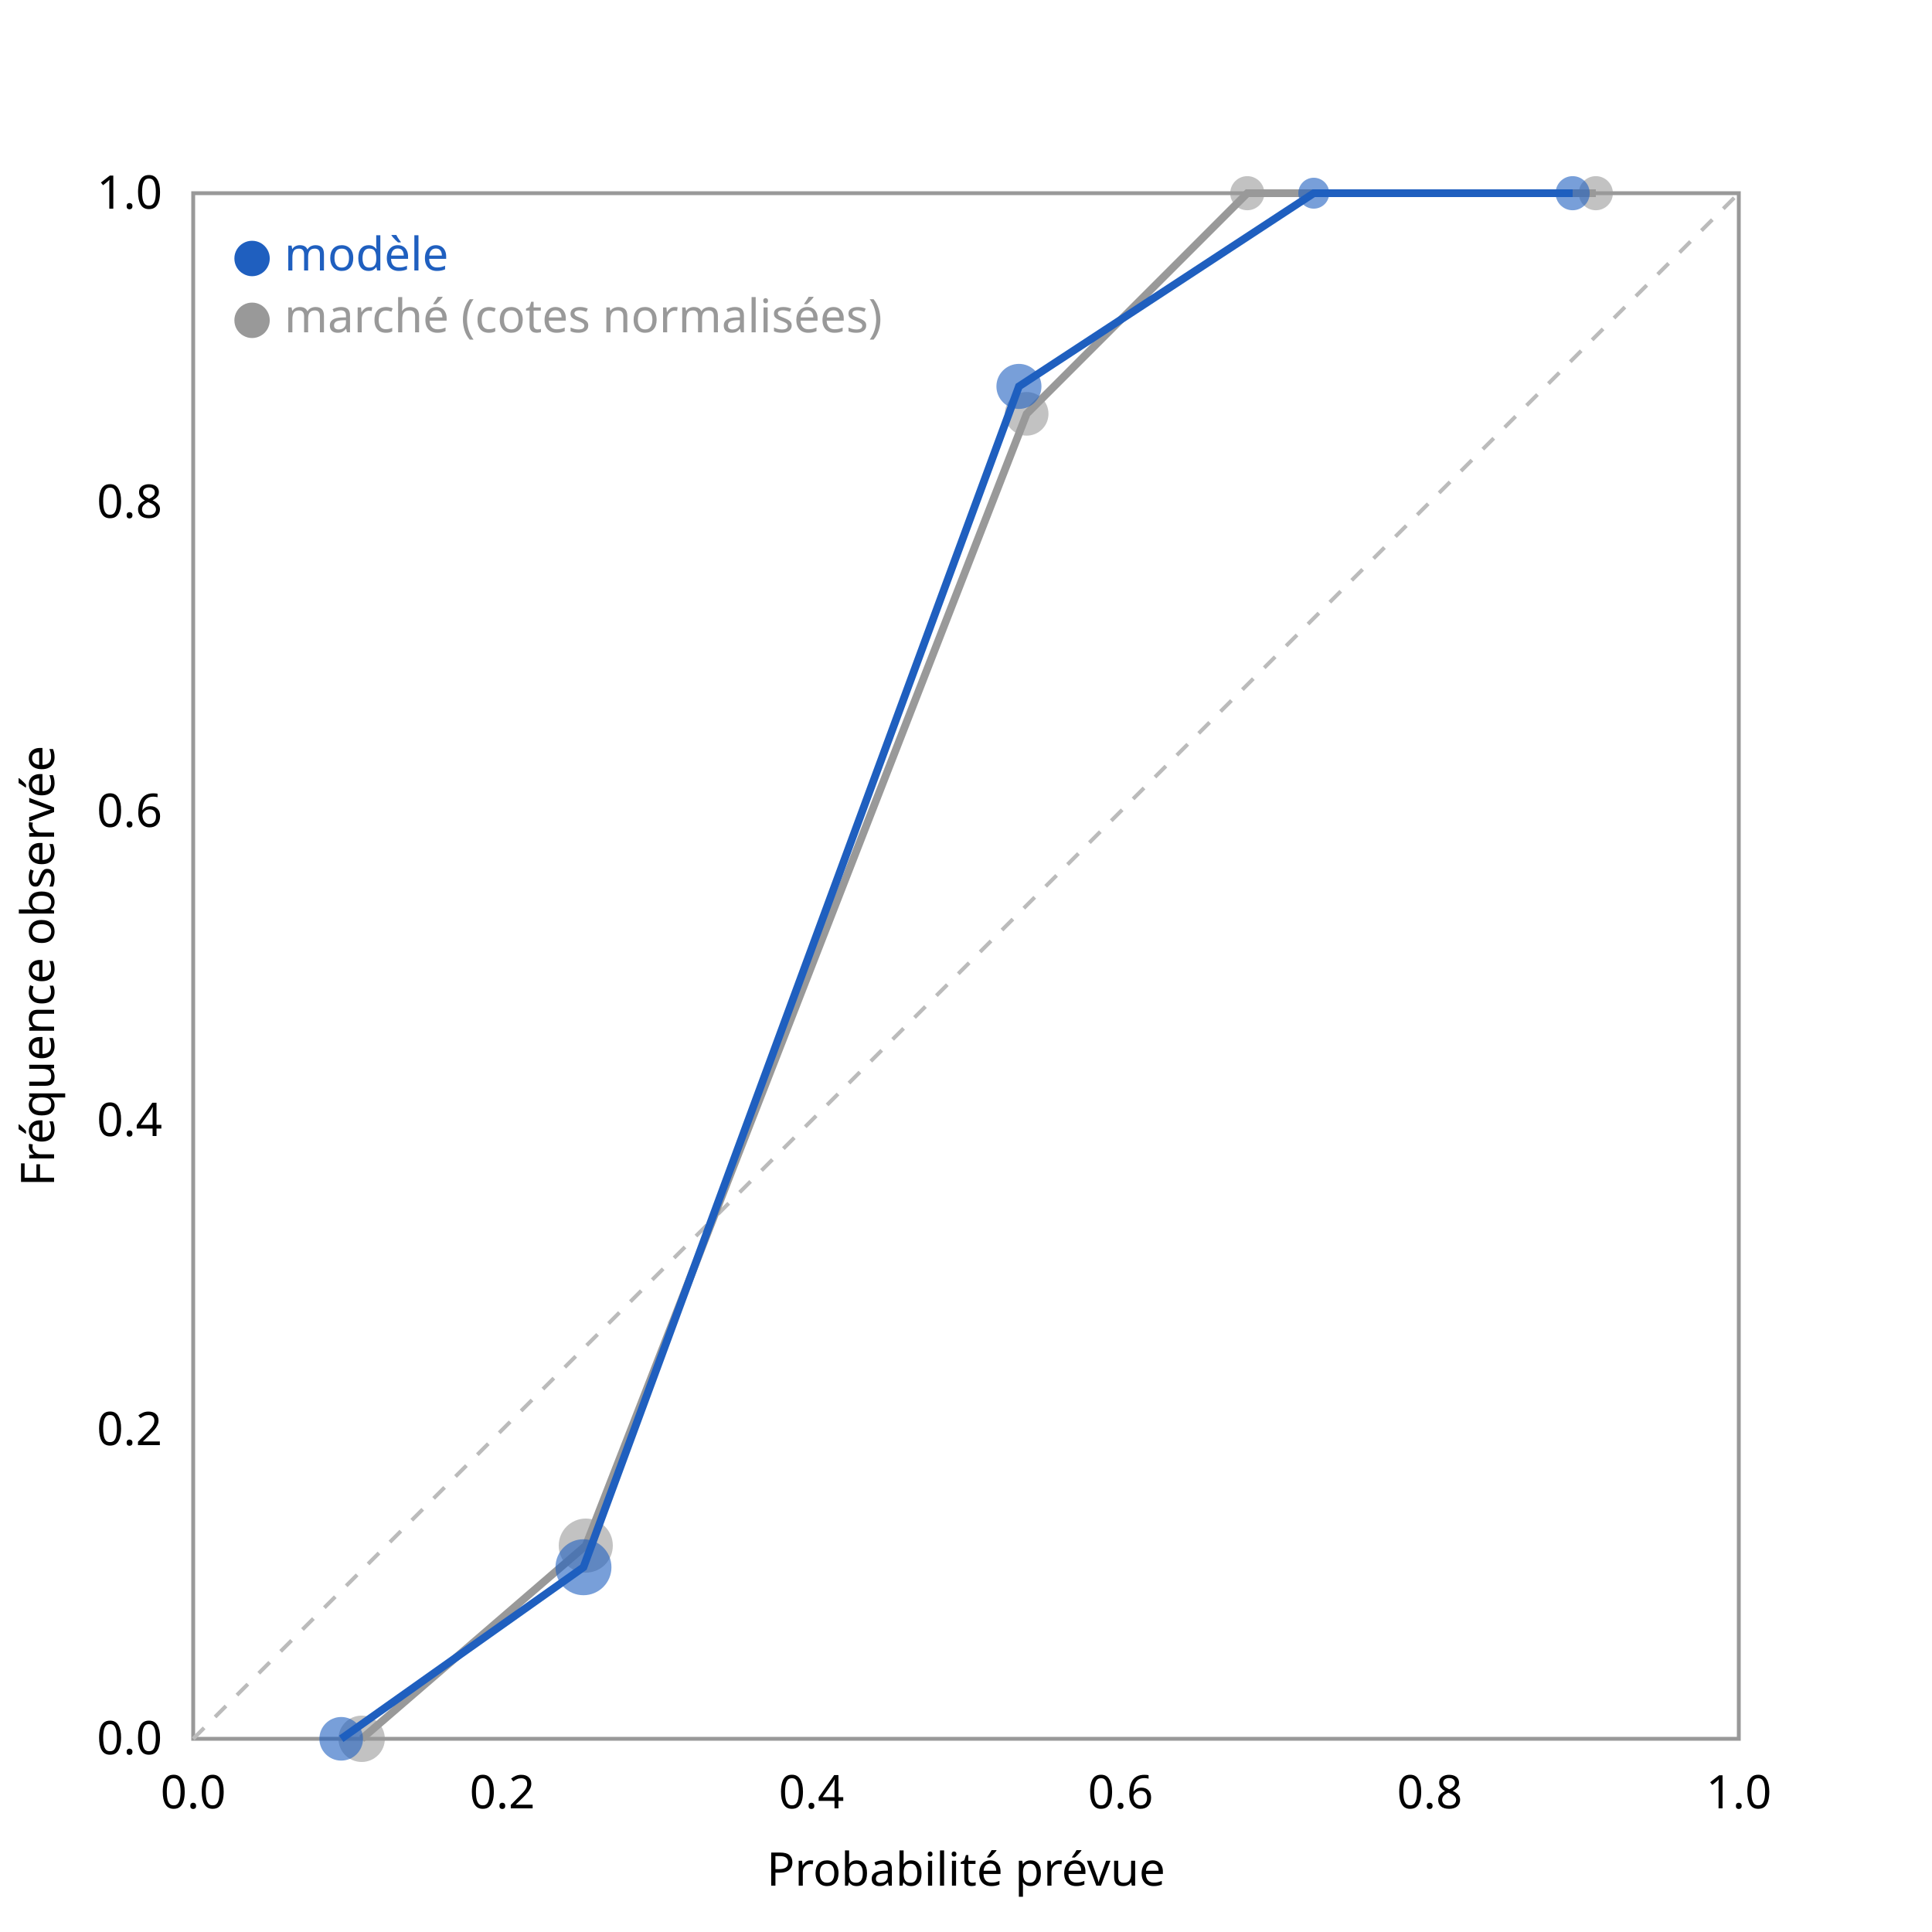
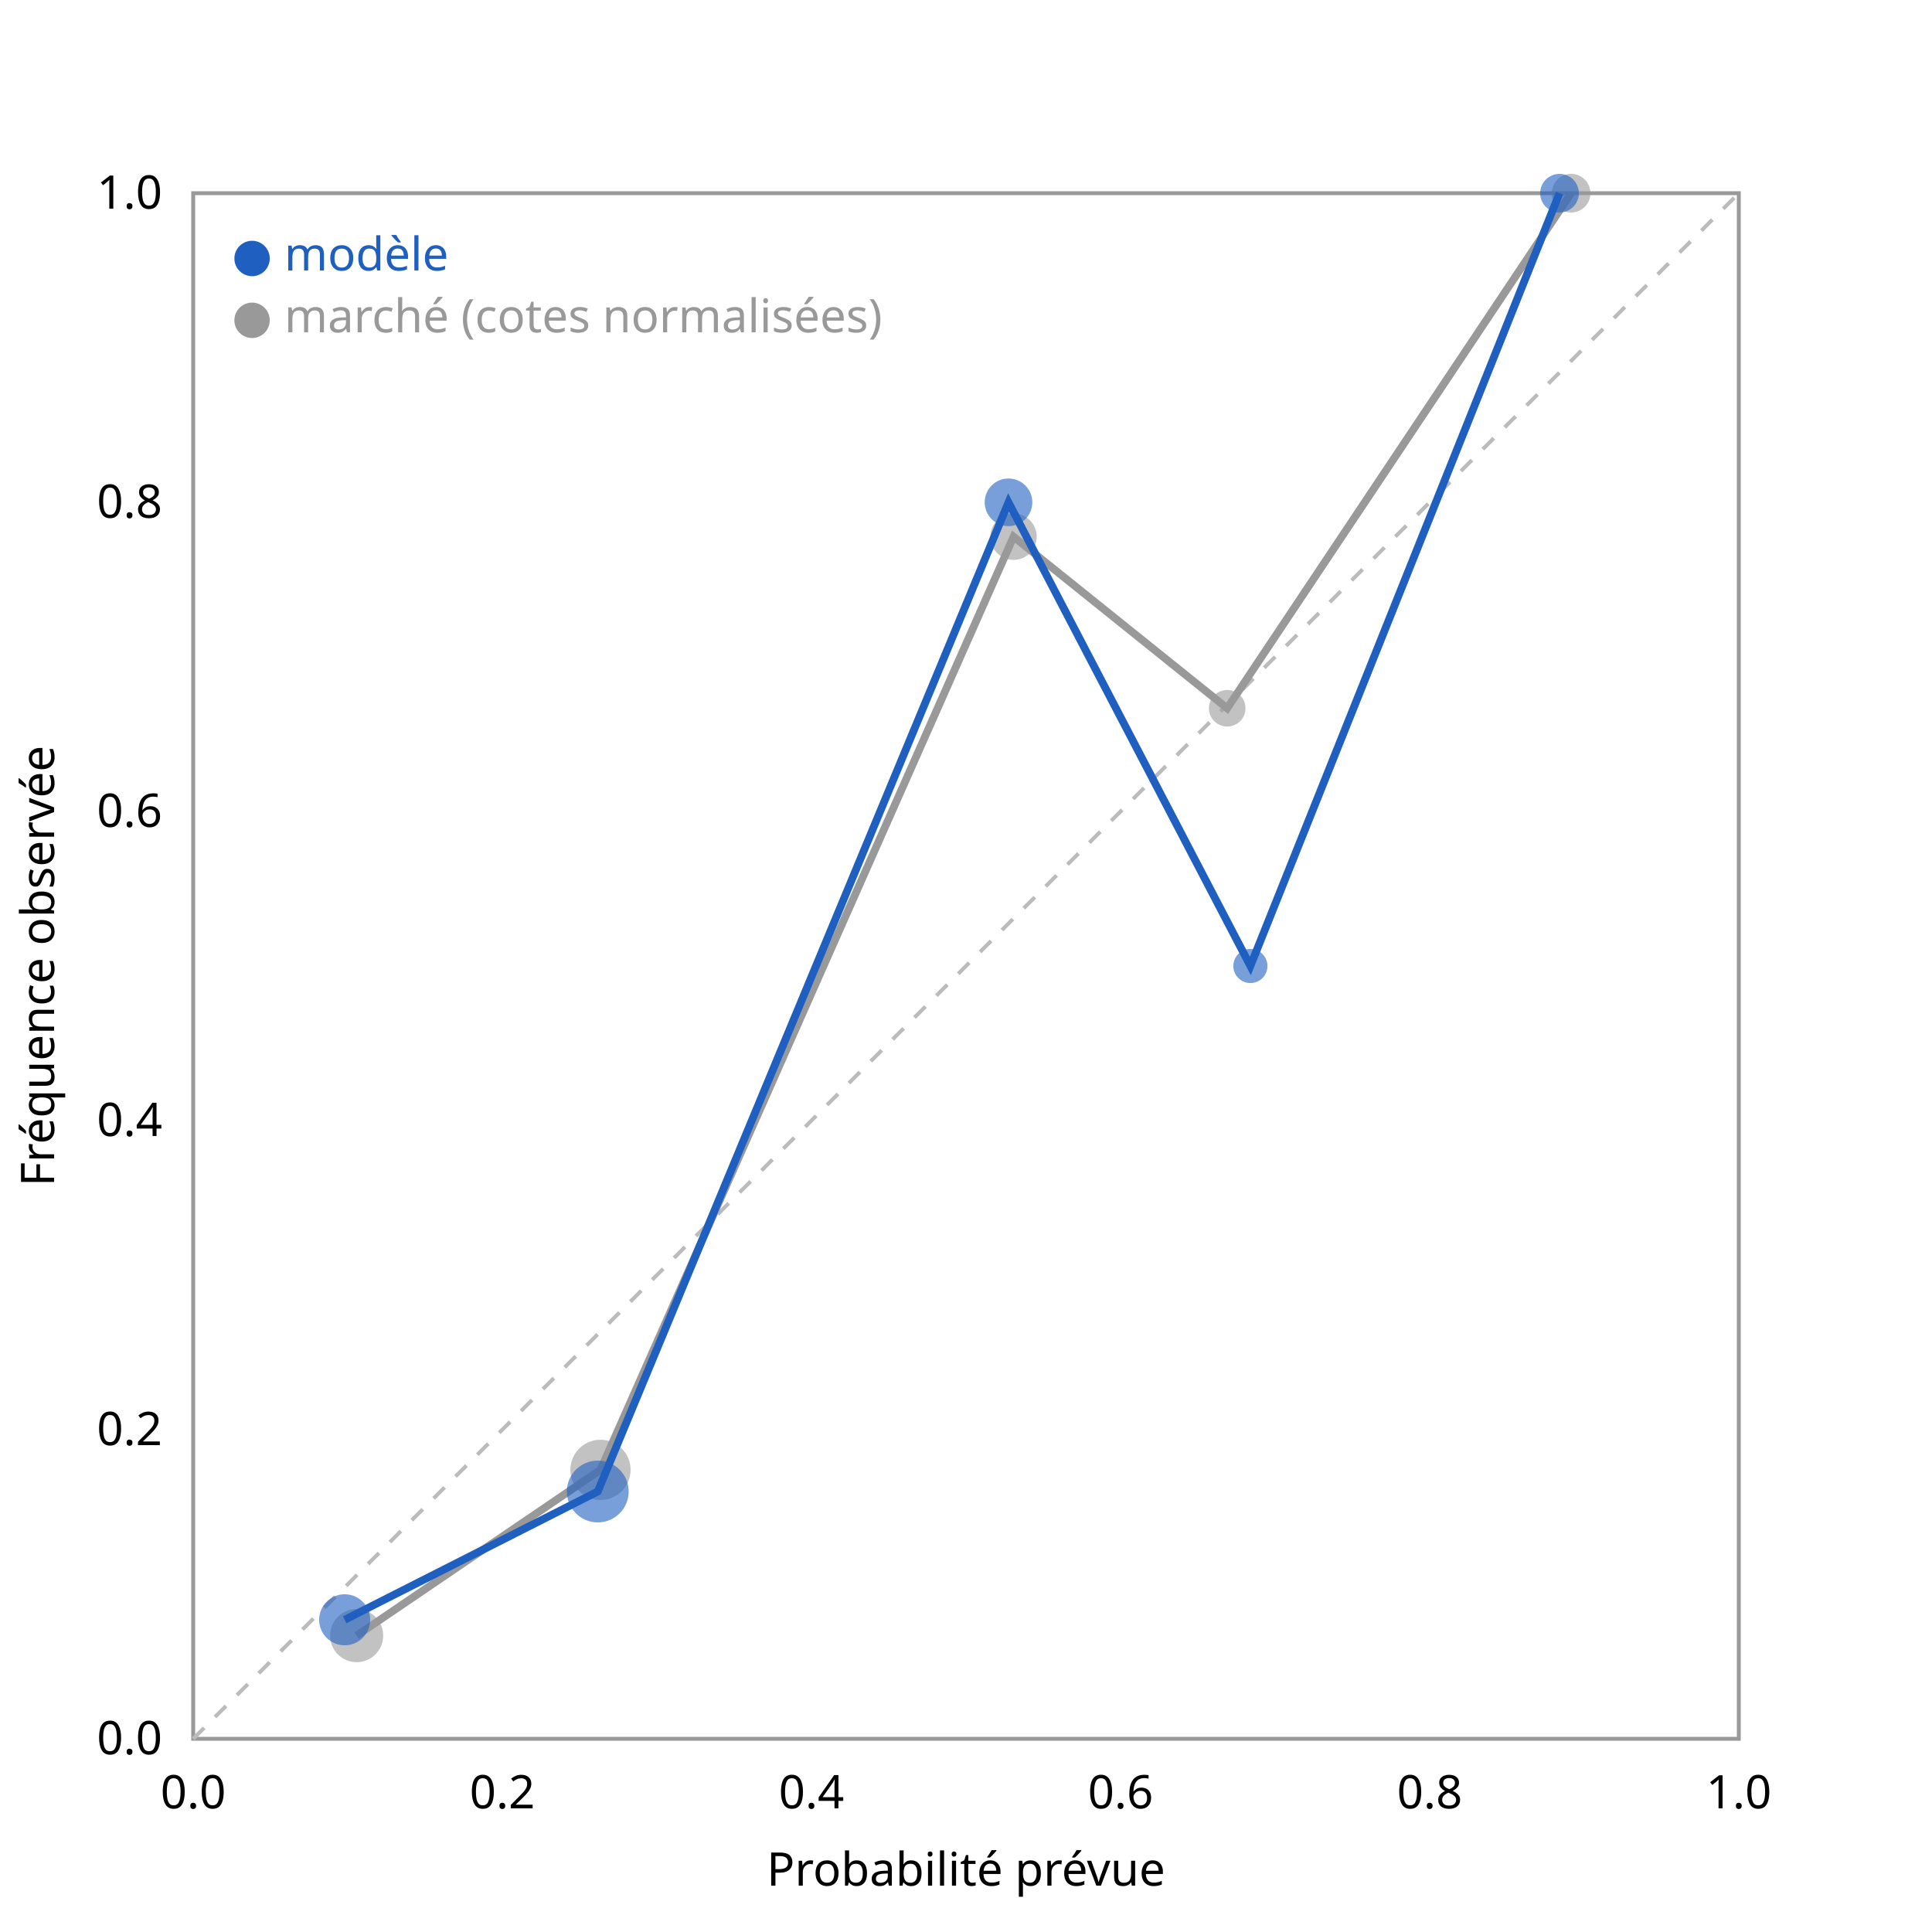
<svg xmlns="http://www.w3.org/2000/svg" width="500" height="500" font-family="sans-serif" font-size="12">
  <rect width="100%" height="100%" fill="white" />
  <rect x="50" y="50" width="400" height="400" fill="none" stroke="#999" />
  <line x1="50" y1="450" x2="450" y2="50" stroke="#bbb" stroke-dasharray="4" />
  <text x="50.0" y="468" text-anchor="middle">0.0</text>
  <text x="42" y="454.0" text-anchor="end">0.0</text>
  <text x="130.0" y="468" text-anchor="middle">0.2</text>
  <text x="42" y="374.0" text-anchor="end">0.2</text>
  <text x="210.0" y="468" text-anchor="middle">0.4</text>
  <text x="42" y="294.0" text-anchor="end">0.4</text>
  <text x="290.0" y="468" text-anchor="middle">0.6</text>
  <text x="42" y="214.0" text-anchor="end">0.6</text>
  <text x="370.0" y="468" text-anchor="middle">0.8</text>
  <text x="42" y="134.0" text-anchor="end">0.8</text>
  <text x="450.0" y="468" text-anchor="middle">1.0</text>
  <text x="42" y="54.0" text-anchor="end">1.0</text>
-   <polyline fill="none" stroke="#999" stroke-width="2" points="93.6,450.0 151.6,400.0 265.7,107.1 322.8,50.0 413.0,50.0" />
-   <circle cx="93.6" cy="450.0" r="6.0" fill="#999" fill-opacity="0.6" />
-   <circle cx="151.6" cy="400.0" r="7.0" fill="#999" fill-opacity="0.6" />
-   <circle cx="265.7" cy="107.1" r="5.646" fill="#999" fill-opacity="0.6" />
-   <circle cx="322.8" cy="50.0" r="4.414" fill="#999" fill-opacity="0.6" />
-   <circle cx="413.0" cy="50.0" r="4.414" fill="#999" fill-opacity="0.6" />
-   <polyline fill="none" stroke="#1f5fbf" stroke-width="2" points="88.3,450.0 151.0,405.6 263.7,100.0 340.0,50.0 407.0,50.0" />
-   <circle cx="88.3" cy="450.0" r="5.646" fill="#1f5fbf" fill-opacity="0.6" />
-   <circle cx="151.0" cy="405.6" r="7.243" fill="#1f5fbf" fill-opacity="0.6" />
-   <circle cx="263.7" cy="100.0" r="5.828" fill="#1f5fbf" fill-opacity="0.6" />
-   <circle cx="340.0" cy="50.0" r="4.0" fill="#1f5fbf" fill-opacity="0.6" />
-   <circle cx="407.0" cy="50.0" r="4.414" fill="#1f5fbf" fill-opacity="0.6" />
+   <polyline fill="none" stroke="#999" stroke-width="2" points="92.3,423.3 155.4,380.4 262.3,138.9 317.6,183.3 406.6,50.0" />
+   <circle cx="92.3" cy="423.3" r="6.873" fill="#999" fill-opacity="0.6" />
+   <circle cx="155.4" cy="380.4" r="7.796" fill="#999" fill-opacity="0.6" />
+   <circle cx="262.3" cy="138.9" r="6.0" fill="#999" fill-opacity="0.6" />
+   <circle cx="317.6" cy="183.3" r="4.732" fill="#999" fill-opacity="0.6" />
+   <circle cx="406.6" cy="50.0" r="5.0" fill="#999" fill-opacity="0.6" />
+   <polyline fill="none" stroke="#1f5fbf" stroke-width="2" points="89.2,419.2 154.7,386.0 261.0,130.0 323.6,250.0 403.6,50.0" />
+   <circle cx="89.2" cy="419.2" r="6.606" fill="#1f5fbf" fill-opacity="0.6" />
+   <circle cx="154.7" cy="386.0" r="8.0" fill="#1f5fbf" fill-opacity="0.6" />
+   <circle cx="261.0" cy="130.0" r="6.162" fill="#1f5fbf" fill-opacity="0.6" />
+   <circle cx="323.6" cy="250.0" r="4.414" fill="#1f5fbf" fill-opacity="0.6" />
+   <circle cx="403.6" cy="50.0" r="5.0" fill="#1f5fbf" fill-opacity="0.6" />
  <text x="250.0" y="488" text-anchor="middle">Probabilité prévue</text>
  <text x="14" y="250.0" text-anchor="middle" transform="rotate(-90 14 250.0)">Fréquence observée</text>
  <text x="60" y="70" fill="#1f5fbf">● modèle</text>
  <text x="60" y="86" fill="#999">● marché (cotes normalisées)</text>
</svg>
